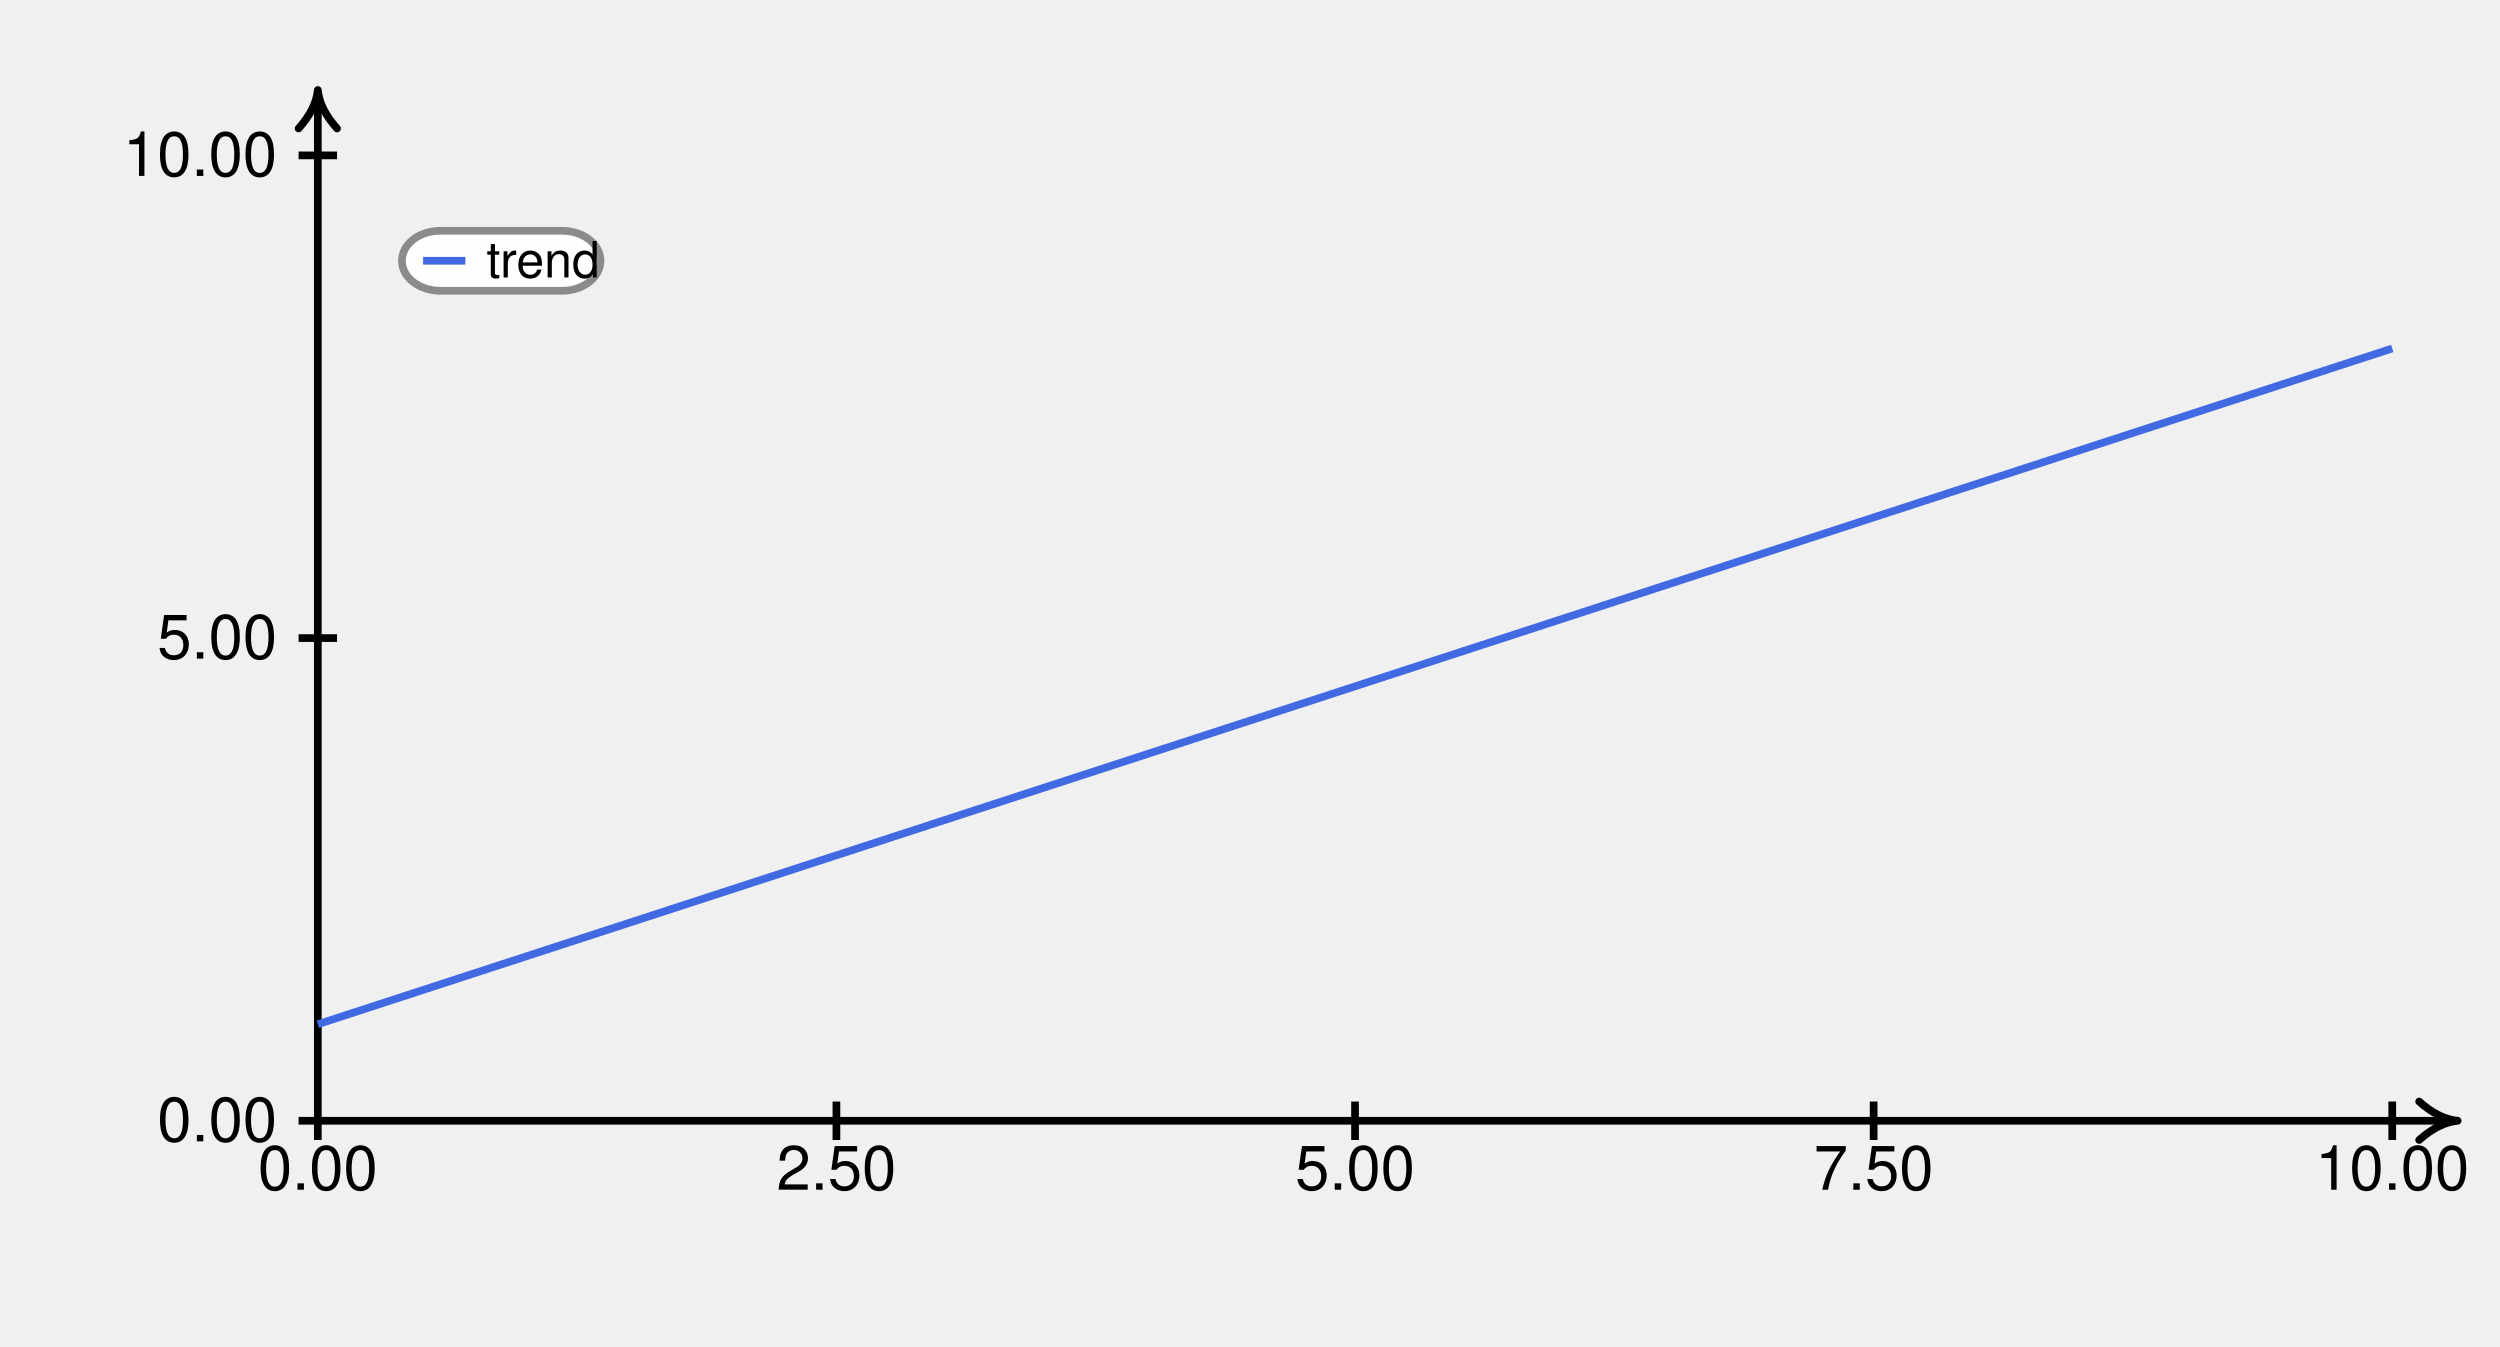
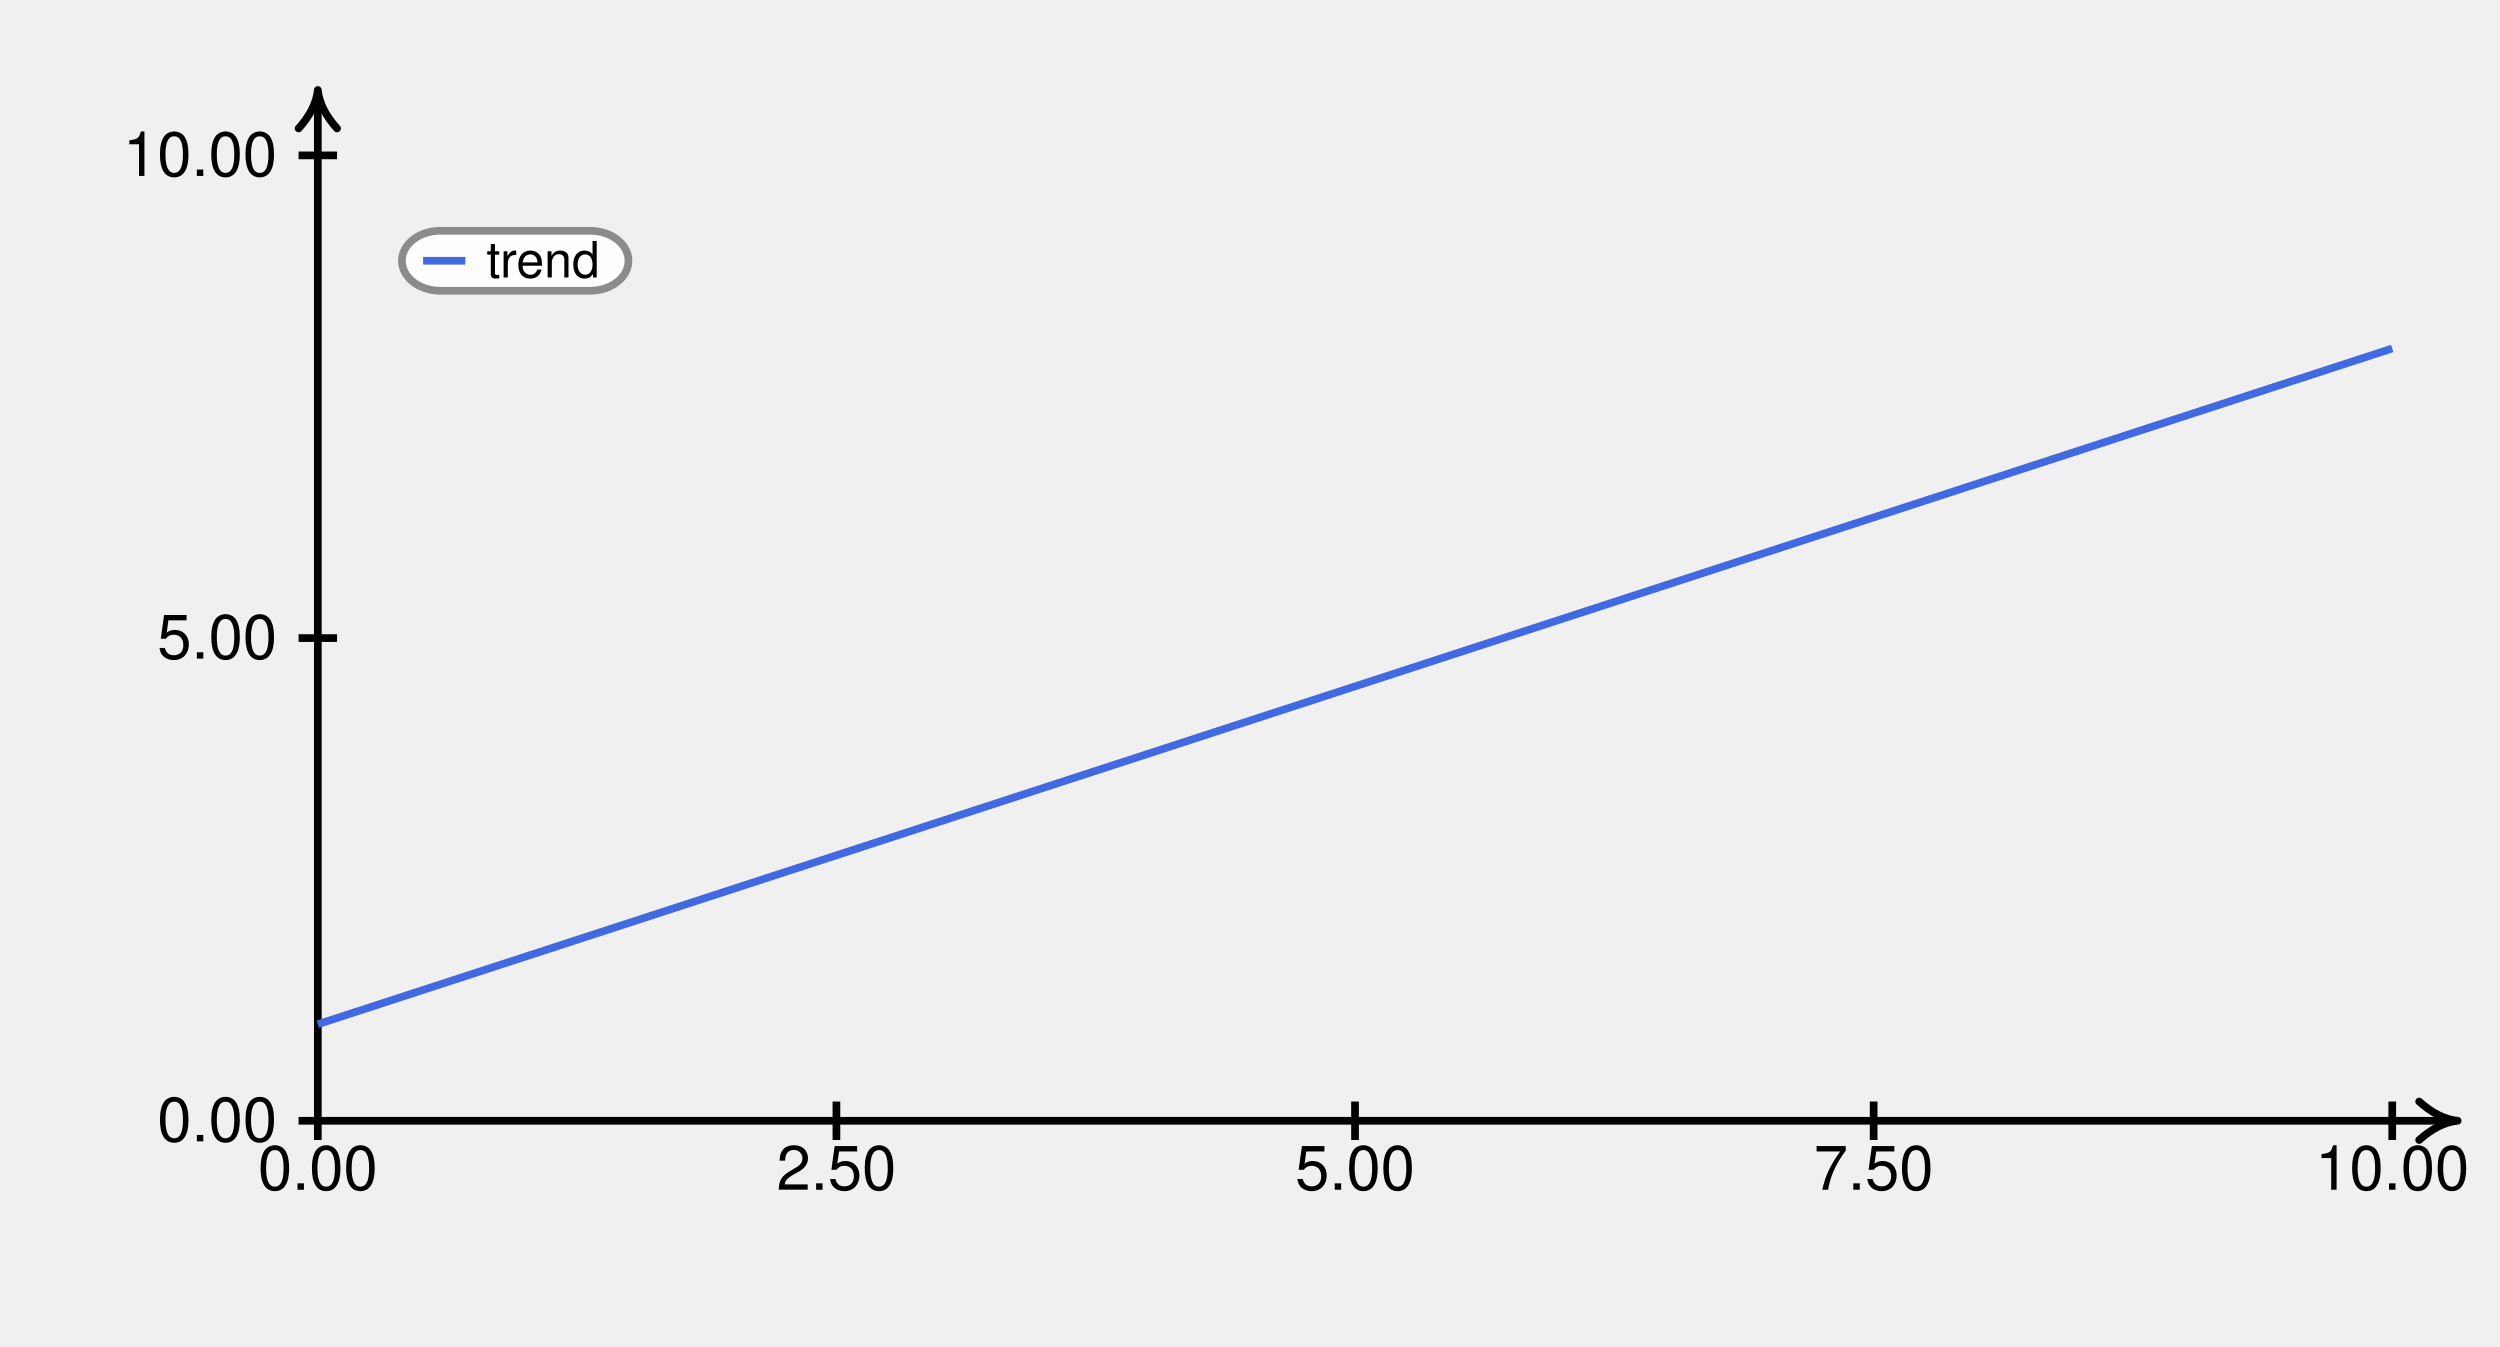
<svg xmlns="http://www.w3.org/2000/svg" xmlns:xlink="http://www.w3.org/1999/xlink" width="650" height="350" viewBox="0 0 650 350">
  <defs>
    <path id="arrow" d="M-10 -5 Q-5 -0.5 0 0 Q-5 0.5 -10 5" />
  </defs>
  <line x1="82.632" y1="296.4" x2="82.632" y2="24.4" stroke="black" stroke-width="2" fill="none" opacity="1" />
  <use xlink:href="#arrow" transform="translate(82.632 23.4) rotate(-90) scale(1 1)" stroke="black" stroke-width="2" stroke-linejoin="round" stroke-linecap="round" fill="none" opacity="1" />
  <line x1="77.632" y1="291.4" x2="637.984" y2="291.4" stroke="black" stroke-width="2" fill="none" opacity="1" />
  <use xlink:href="#arrow" transform="translate(638.984 291.4) rotate(0) scale(1 1)" stroke="black" stroke-width="2" stroke-linejoin="round" stroke-linecap="round" fill="none" opacity="1" />
  <text fill="black" transform="translate(82.632 302) rotate(0)" dominant-baseline="hanging" text-anchor="middle" font-family="Helvetica, Arial, sans-serif" font-size="16">0.00</text>
  <text fill="black" transform="translate(217.47 302) rotate(0)" dominant-baseline="hanging" text-anchor="middle" font-family="Helvetica, Arial, sans-serif" font-size="16">2.50</text>
  <line x1="217.47" y1="286.4" x2="217.47" y2="296.4" stroke="black" stroke-width="2" fill="none" opacity="1" />
  <text fill="black" transform="translate(352.308 302) rotate(0)" dominant-baseline="hanging" text-anchor="middle" font-family="Helvetica, Arial, sans-serif" font-size="16">5.00</text>
  <line x1="352.308" y1="286.4" x2="352.308" y2="296.4" stroke="black" stroke-width="2" fill="none" opacity="1" />
  <text fill="black" transform="translate(487.146 302) rotate(0)" dominant-baseline="hanging" text-anchor="middle" font-family="Helvetica, Arial, sans-serif" font-size="16">7.50</text>
  <line x1="487.146" y1="286.4" x2="487.146" y2="296.4" stroke="black" stroke-width="2" fill="none" opacity="1" />
  <text fill="black" transform="translate(621.984 302) rotate(0)" dominant-baseline="hanging" text-anchor="middle" font-family="Helvetica, Arial, sans-serif" font-size="16">10.00</text>
  <line x1="621.984" y1="286.4" x2="621.984" y2="296.4" stroke="black" stroke-width="2" fill="none" opacity="1" />
  <text fill="black" transform="translate(72.032 291.4) rotate(0)" dominant-baseline="middle" text-anchor="end" font-family="Helvetica, Arial, sans-serif" font-size="16">0.00</text>
  <text fill="black" transform="translate(72.032 165.9) rotate(0)" dominant-baseline="middle" text-anchor="end" font-family="Helvetica, Arial, sans-serif" font-size="16">5.00</text>
  <line x1="77.632" y1="165.9" x2="87.632" y2="165.9" stroke="black" stroke-width="2" fill="none" opacity="1" />
  <text fill="black" transform="translate(72.032 40.4) rotate(0)" dominant-baseline="middle" text-anchor="end" font-family="Helvetica, Arial, sans-serif" font-size="16">10.00</text>
  <line x1="77.632" y1="40.4" x2="87.632" y2="40.4" stroke="black" stroke-width="2" fill="none" opacity="1" />
  <path d="M82.632 266.3 L621.984 90.6" stroke="royalblue" stroke-width="2" fill="none" opacity="1" />
-   <rect width="51.627" height="15.6" fill="white" stroke="gray" stroke-width="2" transform="translate(104.5 60) rotate(0)" opacity="0.9" rx="10" />
+   <rect width="58.907" height="15.6" fill="white" stroke="gray" stroke-width="2" transform="translate(104.5 60) rotate(0)" opacity="0.9" rx="10" />
  <text textLength="29.627" lengthAdjust="spacingAndGlyphs" fill="black" transform="translate(126.5 67.8) rotate(0)" dominant-baseline="middle" text-anchor="start" font-family="Helvetica, Arial, sans-serif" font-size="13">trend</text>
  <line x1="110" y1="67.8" x2="121" y2="67.8" stroke="royalblue" stroke-width="2" fill="none" opacity="1" />
</svg>
